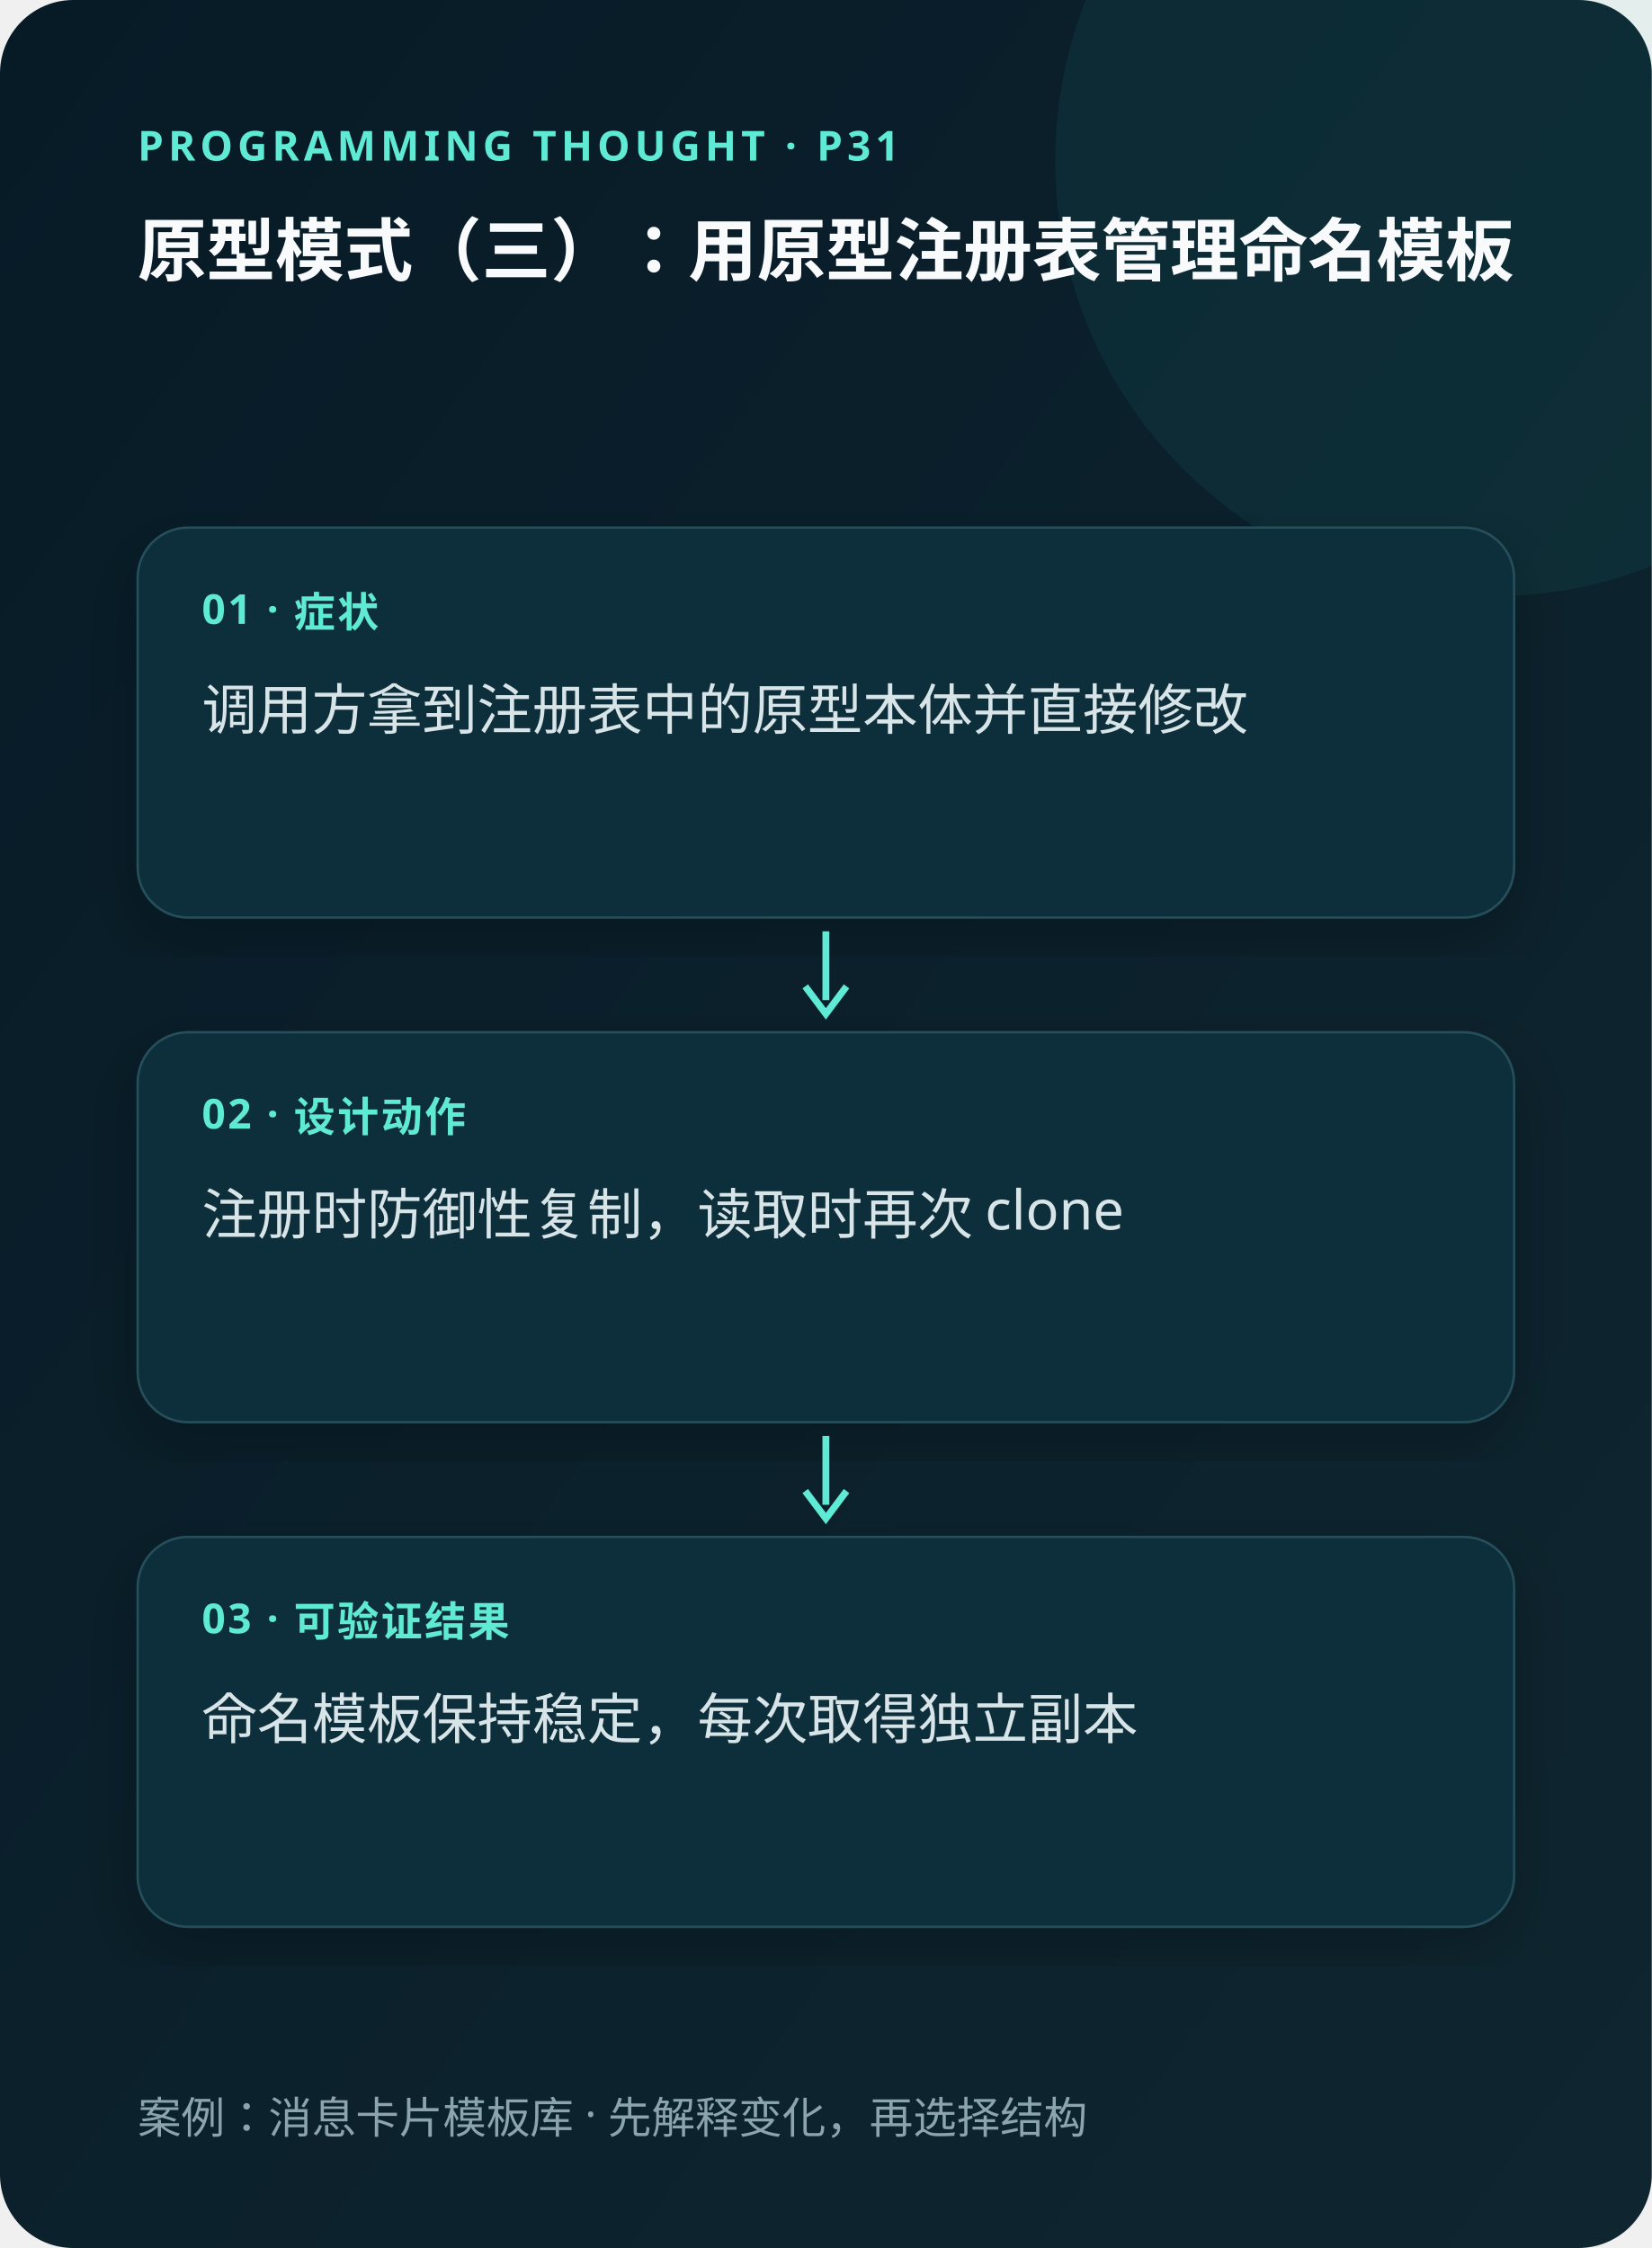
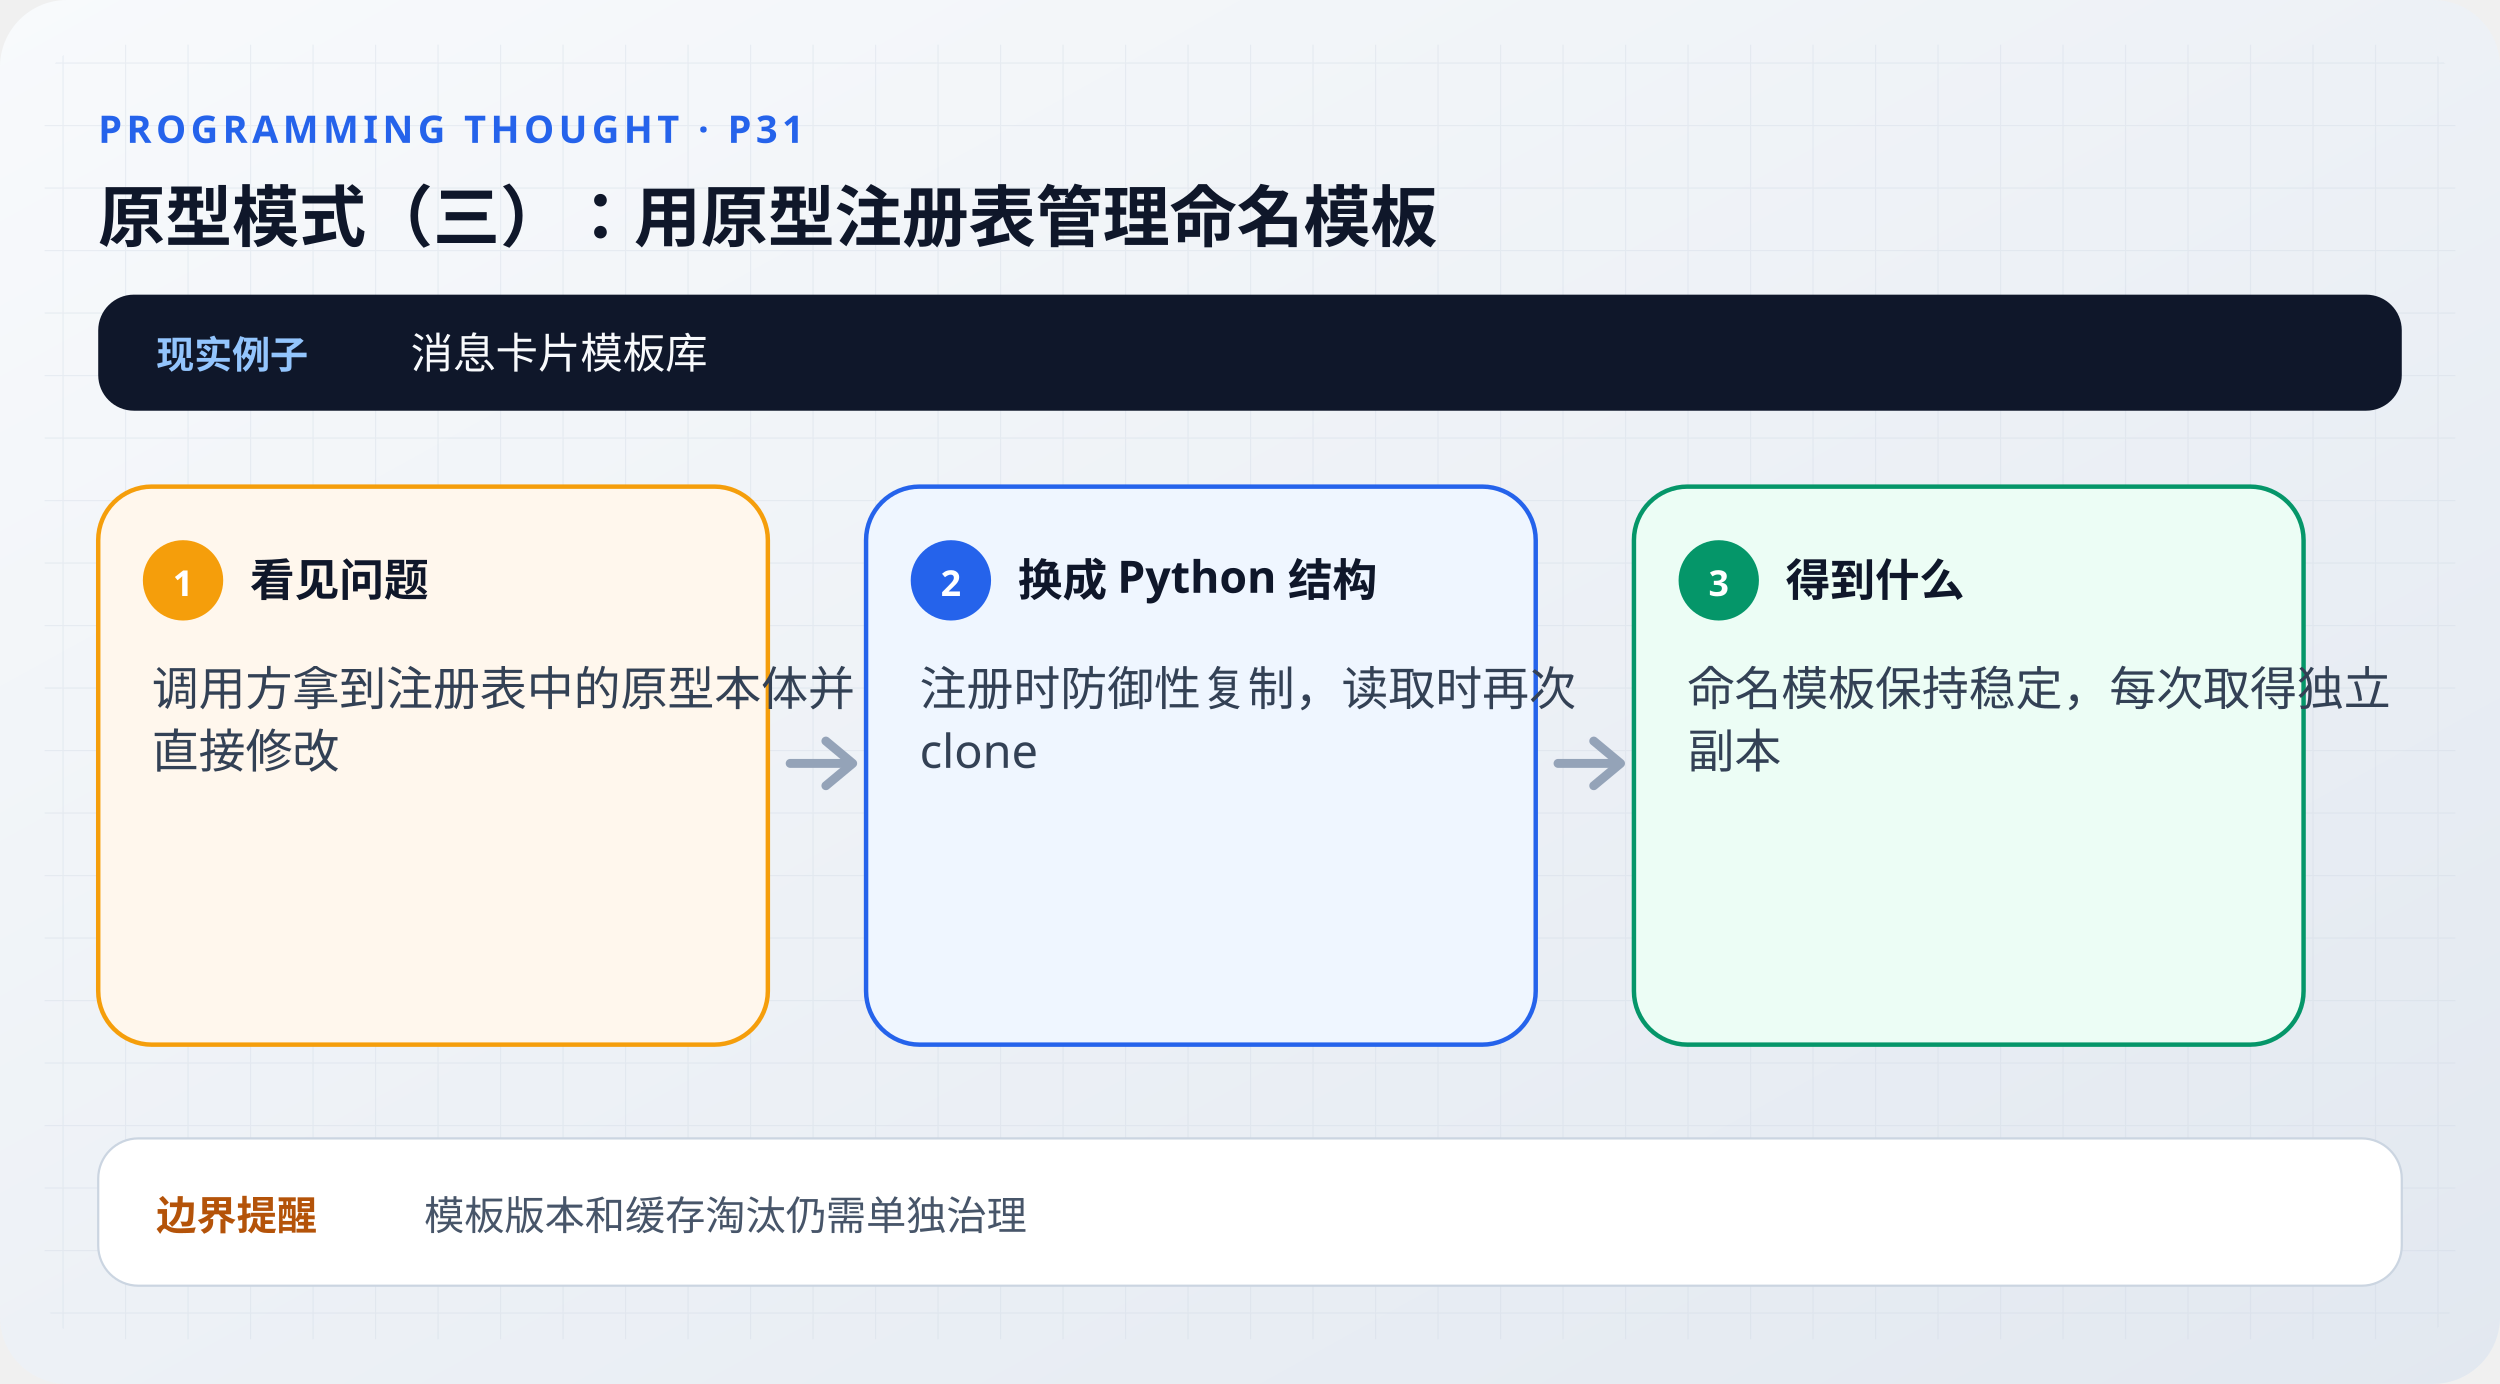
- <svg xmlns="http://www.w3.org/2000/svg" viewBox="0 0 720 980" role="img" aria-labelledby="title desc">
+ <svg xmlns="http://www.w3.org/2000/svg" viewBox="0 0 1120 620" role="img" aria-labelledby="title desc">
  <defs>
-     <linearGradient id="bg" x1="0" y1="0" x2="1" y2="1">
-       <stop offset="0" stop-color="#071b27" />
-       <stop offset="1" stop-color="#0f2630" />
+     <linearGradient id="paper" x1="0" y1="0" x2="1" y2="1">
+       <stop offset="0" stop-color="#f8fafc" />
+       <stop offset="1" stop-color="#e2e8f0" />
    </linearGradient>
+     <pattern id="grid" width="28" height="28" patternUnits="userSpaceOnUse">
+       <path d="M 28 0 L 0 0 0 28" fill="none" stroke="#cbd5e1" stroke-width="1" opacity=".45" />
+     </pattern>
    <filter id="shadow">
-       <feDropShadow dx="0" dy="10" stdDeviation="14" flood-opacity=".24" />
+       <feDropShadow dx="0" dy="7" stdDeviation="9" flood-color="#0f172a" flood-opacity=".15" />
    </filter>
  </defs>
-   <rect width="720" height="980" rx="32" fill="url(#bg)" />
-   <circle cx="650" cy="70" r="190" fill="#2dd4bf" opacity=".07" />
-   <text x="60" y="70" fill="#5eead4" font-family="system-ui,sans-serif" font-size="18" font-weight="700" letter-spacing="2">PROGRAMMING THOUGHT · P31</text>
-   <text x="60" y="120" class="heading">原型模式（三）：用原型注册表管理命名模板</text>
+   <rect width="1120" height="620" rx="30" fill="url(#paper)" />
+   <rect x="20" y="20" width="1080" height="580" rx="22" fill="url(#grid)" opacity=".75" />
+   <text x="44" y="64" class="eyebrow">PROGRAMMING THOUGHT · P31</text>
+   <text x="44" y="108" class="heading">原型模式（三）：用原型注册表管理命名模板</text>
+   <rect x="44" y="132" width="1032" height="52" rx="16" fill="#0f172a" />
+   <text x="70" y="165" class="exampleLabel">现实例子</text>
+   <text x="184" y="165" class="exampleText">消息卡片模板库</text>
+   <g>
+     <rect x="44" y="218" width="300" height="250" rx="24" fill="#fff7ed" stroke="#f59e0b" stroke-width="2" />
+     <circle cx="82" cy="260" r="18" fill="#f59e0b" />
+     <text x="82" y="267" text-anchor="middle" class="number">1</text>
+     <text x="112" y="267" class="cardLabel">看见问题</text>
+     <text x="68" y="316" class="cardBody">调用方拿到注册表中的原型本体并</text>
+     <text x="68" y="344" class="cardBody">直接修改</text>
+   </g>
+   <path d="M354 342h24" stroke="#94a3b8" stroke-width="4" stroke-linecap="round" />
+   <path d="m370 332 12 10-12 10" fill="none" stroke="#94a3b8" stroke-width="4" stroke-linecap="round" stroke-linejoin="round" />
+   <g>
+     <rect x="388" y="218" width="300" height="250" rx="24" fill="#eff6ff" stroke="#2563eb" stroke-width="2" />
+     <circle cx="426" cy="260" r="18" fill="#2563eb" />
+     <text x="426" y="267" text-anchor="middle" class="number">2</text>
+     <text x="456" y="267" class="cardLabel">换成 Python 结构</text>
+     <text x="412" y="316" class="cardBody">注册时防御性复制，读取时再次 </text>
+     <text x="412" y="344" class="cardBody">clone</text>
+   </g>
+   <path d="M698 342h24" stroke="#94a3b8" stroke-width="4" stroke-linecap="round" />
+   <path d="m714 332 12 10-12 10" fill="none" stroke="#94a3b8" stroke-width="4" stroke-linecap="round" stroke-linejoin="round" />
+   <g>
+     <rect x="732" y="218" width="300" height="250" rx="24" fill="#ecfdf5" stroke="#059669" stroke-width="2" />
+     <circle cx="770" cy="260" r="18" fill="#059669" />
+     <text x="770" y="267" text-anchor="middle" class="number">3</text>
+     <text x="800" y="267" class="cardLabel">得到什么</text>
+     <text x="756" y="316" class="cardBody">命名模板保持稳定，每次取得独立</text>
+     <text x="756" y="344" class="cardBody">副本</text>
+   </g>
+   <rect x="44" y="510" width="1032" height="66" rx="18" fill="#ffffff" stroke="#cbd5e1" />
+   <text x="70" y="551" class="boundaryLabel">边界提醒</text>
+   <text x="190" y="551" class="boundaryText">模板版本和缓存淘汰仍需单独治理</text>
  <style>
-     .heading { fill: #f8fafc; font: 700 30px system-ui, sans-serif; }
-     .label { fill: #5eead4; font: 700 18px system-ui, sans-serif; letter-spacing: 1px; }
-     .body { fill: #d7e4e8; font: 500 24px system-ui, sans-serif; }
+     .eyebrow { fill: #2563eb; font: 700 17px system-ui, sans-serif; letter-spacing: 2px; }
+     .heading { fill: #0f172a; font: 700 30px system-ui, sans-serif; }
+     .exampleLabel { fill: #93c5fd; font: 700 17px system-ui, sans-serif; }
+     .exampleText { fill: #f8fafc; font: 500 19px system-ui, sans-serif; }
+     .number { fill: white; font: 700 16px system-ui, sans-serif; }
+     .cardLabel { fill: #0f172a; font: 700 20px system-ui, sans-serif; }
+     .cardBody { fill: #334155; font: 500 21px system-ui, sans-serif; }
+     .boundaryLabel { fill: #b45309; font: 700 18px system-ui, sans-serif; }
+     .boundaryText { fill: #475569; font: 500 18px system-ui, sans-serif; }
  </style>
-   <g filter="url(#shadow)">
-     <rect x="60" y="230" width="600" height="170" rx="22" fill="#102f3a" stroke="#28505c" />
-     <text x="88" y="272" class="label">01 · 症状</text>
-     <text x="88" y="318" class="body">调用方拿到注册表中的原型本体并直接修改</text>
-   </g>
-   <path d="M360 406v30" stroke="#5eead4" stroke-width="3" />
-   <path d="m351 430 9 12 9-12" fill="none" stroke="#5eead4" stroke-width="3" />
-   <g filter="url(#shadow)">
-     <rect x="60" y="450" width="600" height="170" rx="22" fill="#102f3a" stroke="#28505c" />
-     <text x="88" y="492" class="label">02 · 设计动作</text>
-     <text x="88" y="538" class="body">注册时防御性复制，读取时再次 clone</text>
-   </g>
-   <path d="M360 626v30" stroke="#5eead4" stroke-width="3" />
-   <path d="m351 650 9 12 9-12" fill="none" stroke="#5eead4" stroke-width="3" />
-   <g filter="url(#shadow)">
-     <rect x="60" y="670" width="600" height="170" rx="22" fill="#102f3a" stroke="#28505c" />
-     <text x="88" y="712" class="label">03 · 可验证结果</text>
-     <text x="88" y="758" class="body">命名模板保持稳定，每次取得独立副本</text>
-   </g>
-   <text x="60" y="930" fill="#8ba4ad" font-family="system-ui,sans-serif" font-size="19">案例：消息卡片模板库 · 先解释变化，再选择结构</text>
</svg>
